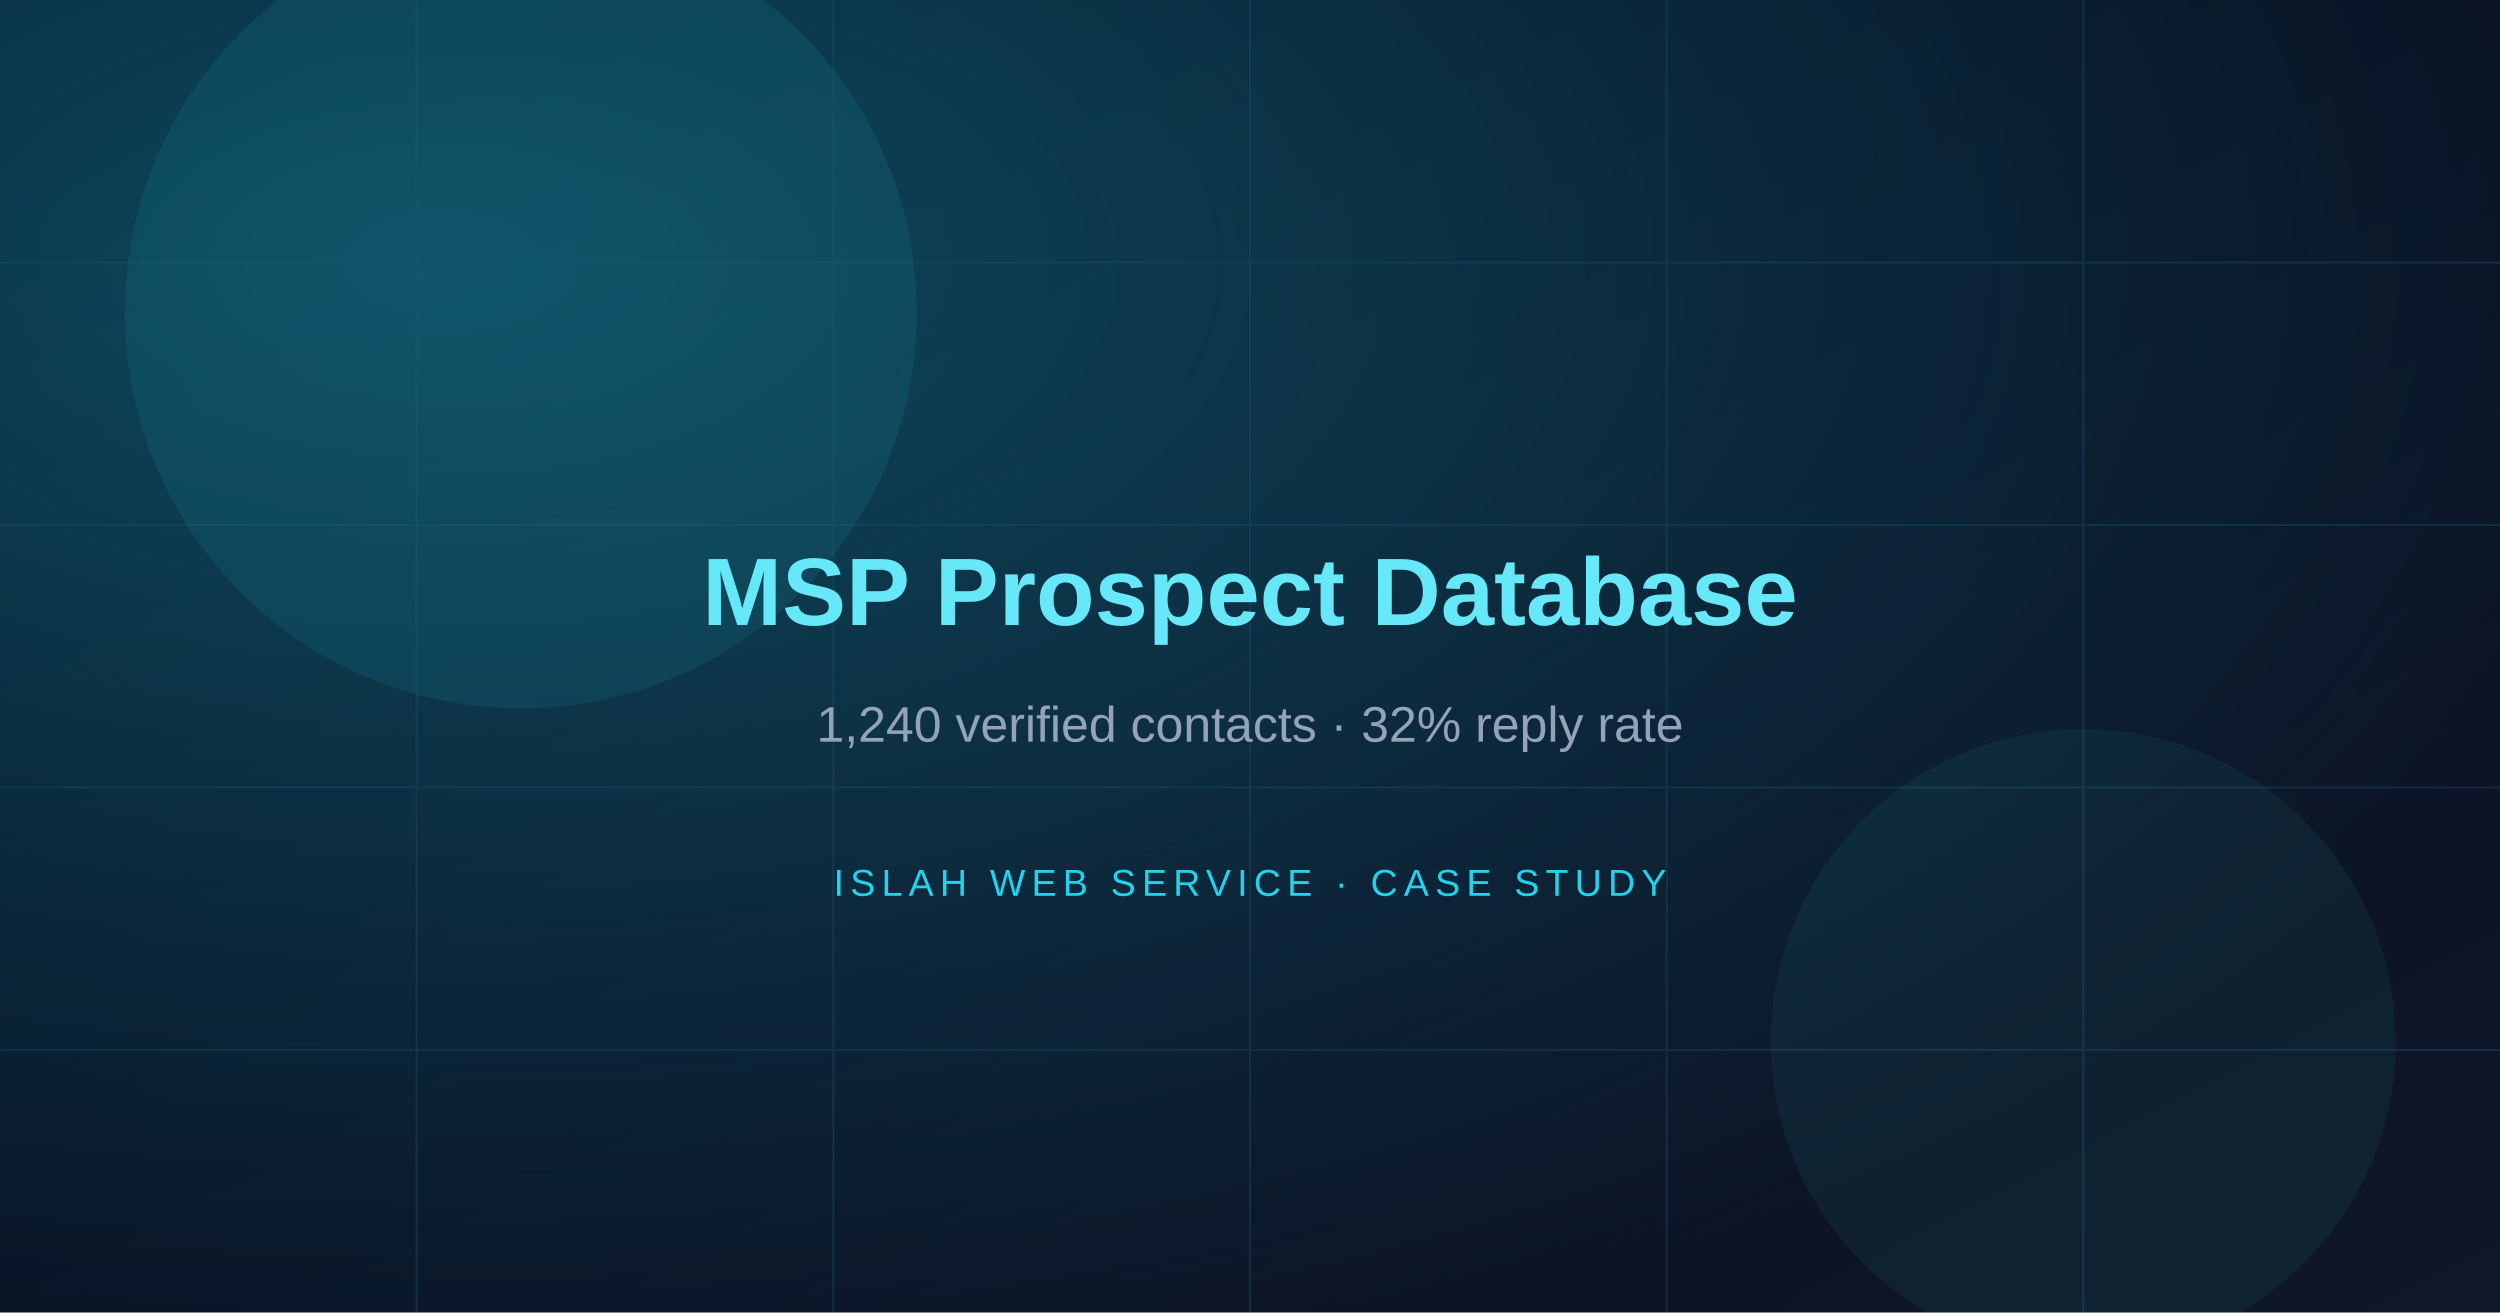
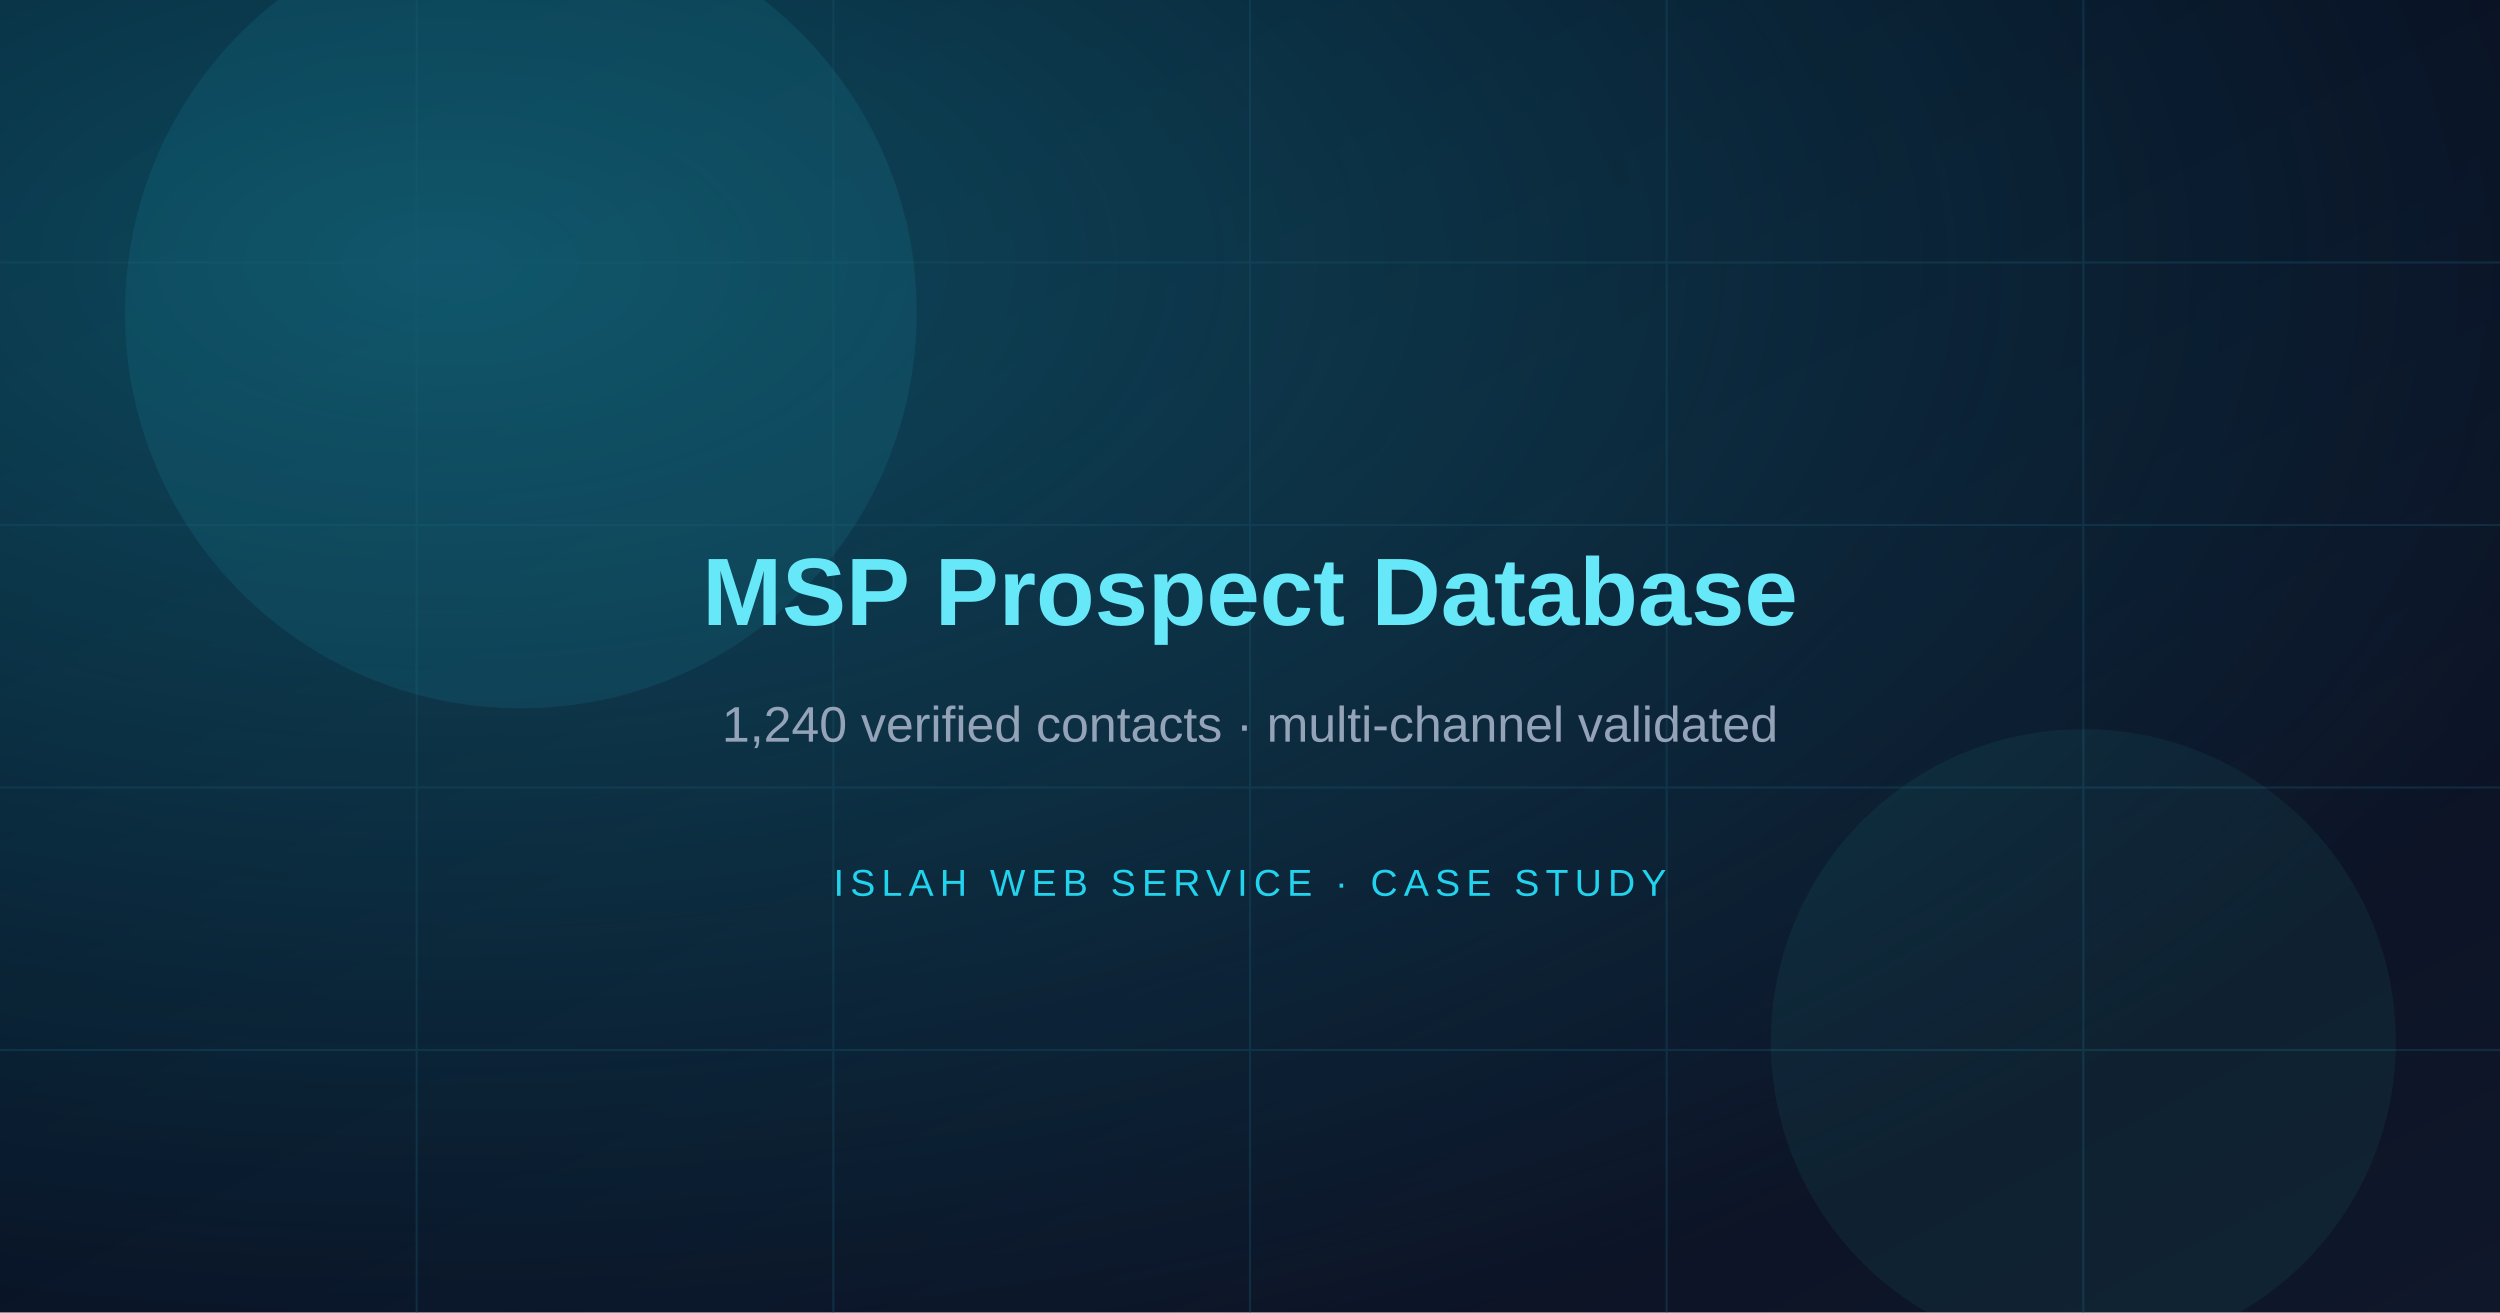
<svg xmlns="http://www.w3.org/2000/svg" width="1200" height="630" viewBox="0 0 1200 630" role="img" aria-label="MSP Prospect Database case study">
  <defs>
    <linearGradient id="bg" x1="0" y1="0" x2="1" y2="1">
      <stop offset="0" stop-color="#020617" />
      <stop offset="1" stop-color="#0f172a" />
    </linearGradient>
    <radialGradient id="glow" cx="0.18" cy="0.2" r="0.9">
      <stop offset="0" stop-color="rgba(34,211,238,0.32)" />
      <stop offset="1" stop-color="rgba(34,211,238,0)" />
    </radialGradient>
  </defs>
  <rect width="1200" height="630" fill="url(#bg)" />
  <rect width="1200" height="630" fill="url(#glow)" />
  <g stroke="#164e63" stroke-width="1" opacity="0.4">
    <line x1="0" y1="126" x2="1200" y2="126" />
    <line x1="0" y1="252" x2="1200" y2="252" />
    <line x1="0" y1="378" x2="1200" y2="378" />
    <line x1="0" y1="504" x2="1200" y2="504" />
    <line x1="200" y1="0" x2="200" y2="630" />
    <line x1="400" y1="0" x2="400" y2="630" />
    <line x1="600" y1="0" x2="600" y2="630" />
    <line x1="800" y1="0" x2="800" y2="630" />
    <line x1="1000" y1="0" x2="1000" y2="630" />
  </g>
  <circle cx="250" cy="150" r="190" fill="rgba(34,211,238,0.09)" />
  <circle cx="1000" cy="500" r="150" fill="rgba(45,212,191,0.07)" />
  <text x="600" y="300" font-family="Arial, Helvetica, sans-serif" font-size="46" font-weight="bold" fill="#67e8f9" text-anchor="middle">MSP Prospect Database</text>
-   <text x="600" y="356" font-family="Arial, Helvetica, sans-serif" font-size="24" fill="#94a3b8" text-anchor="middle">1,240 verified contacts · 32% reply rate</text>
+   <text x="600" y="356" font-family="Arial, Helvetica, sans-serif" font-size="24" fill="#94a3b8" text-anchor="middle">1,240 verified contacts · multi-channel validated</text>
  <text x="600" y="430" font-family="Arial, Helvetica, sans-serif" font-size="18" letter-spacing="3" fill="#22d3ee" text-anchor="middle">ISLAH WEB SERVICE · CASE STUDY</text>
</svg>
